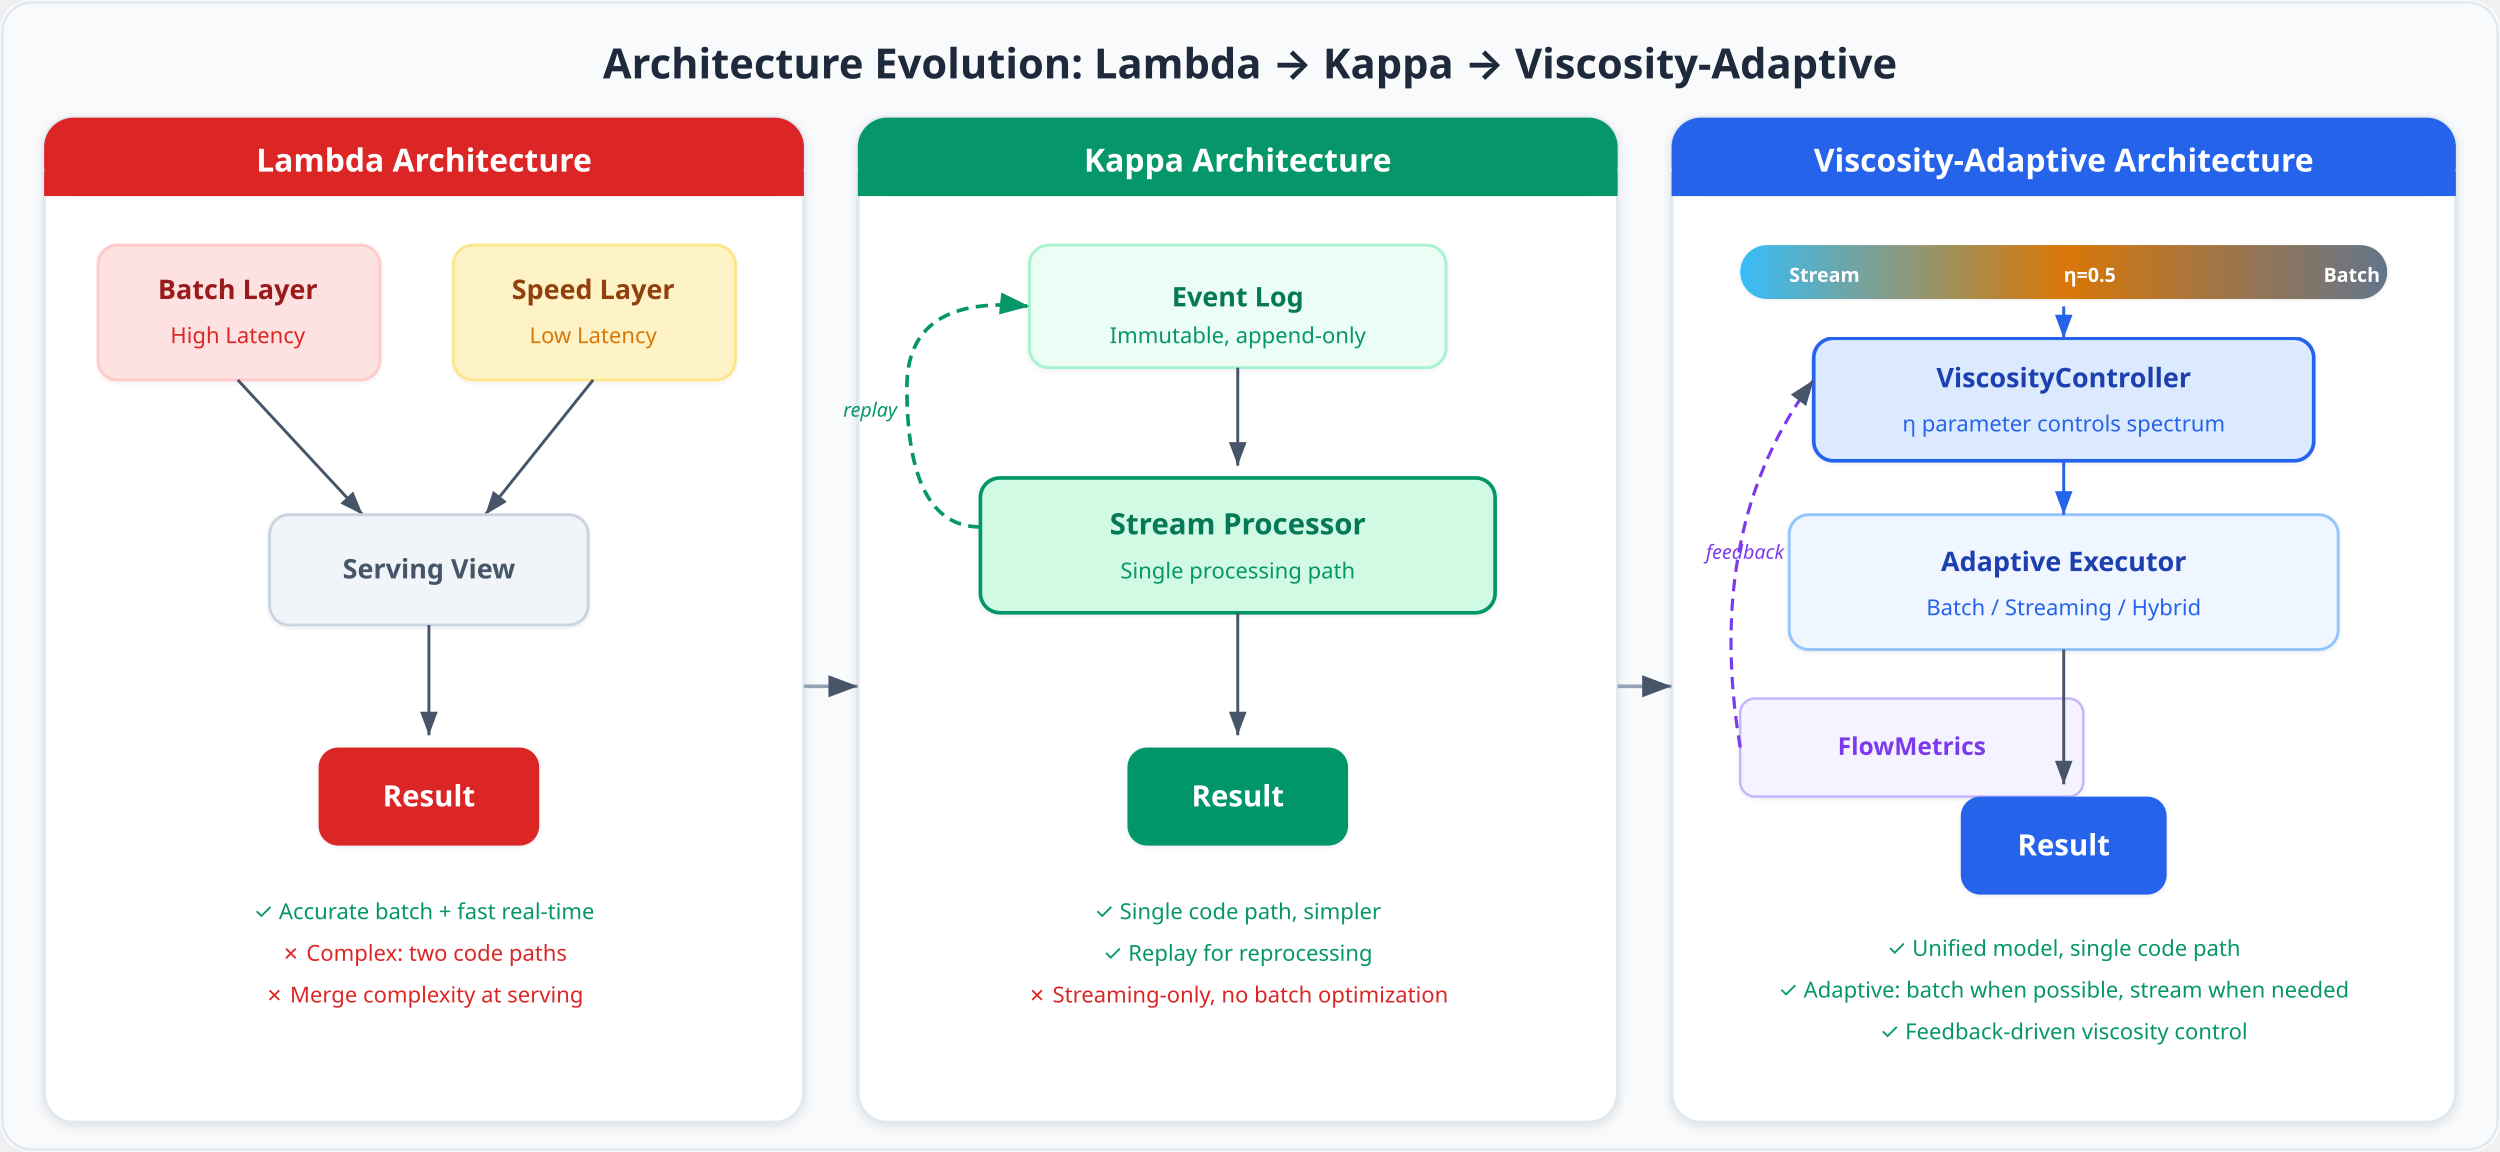
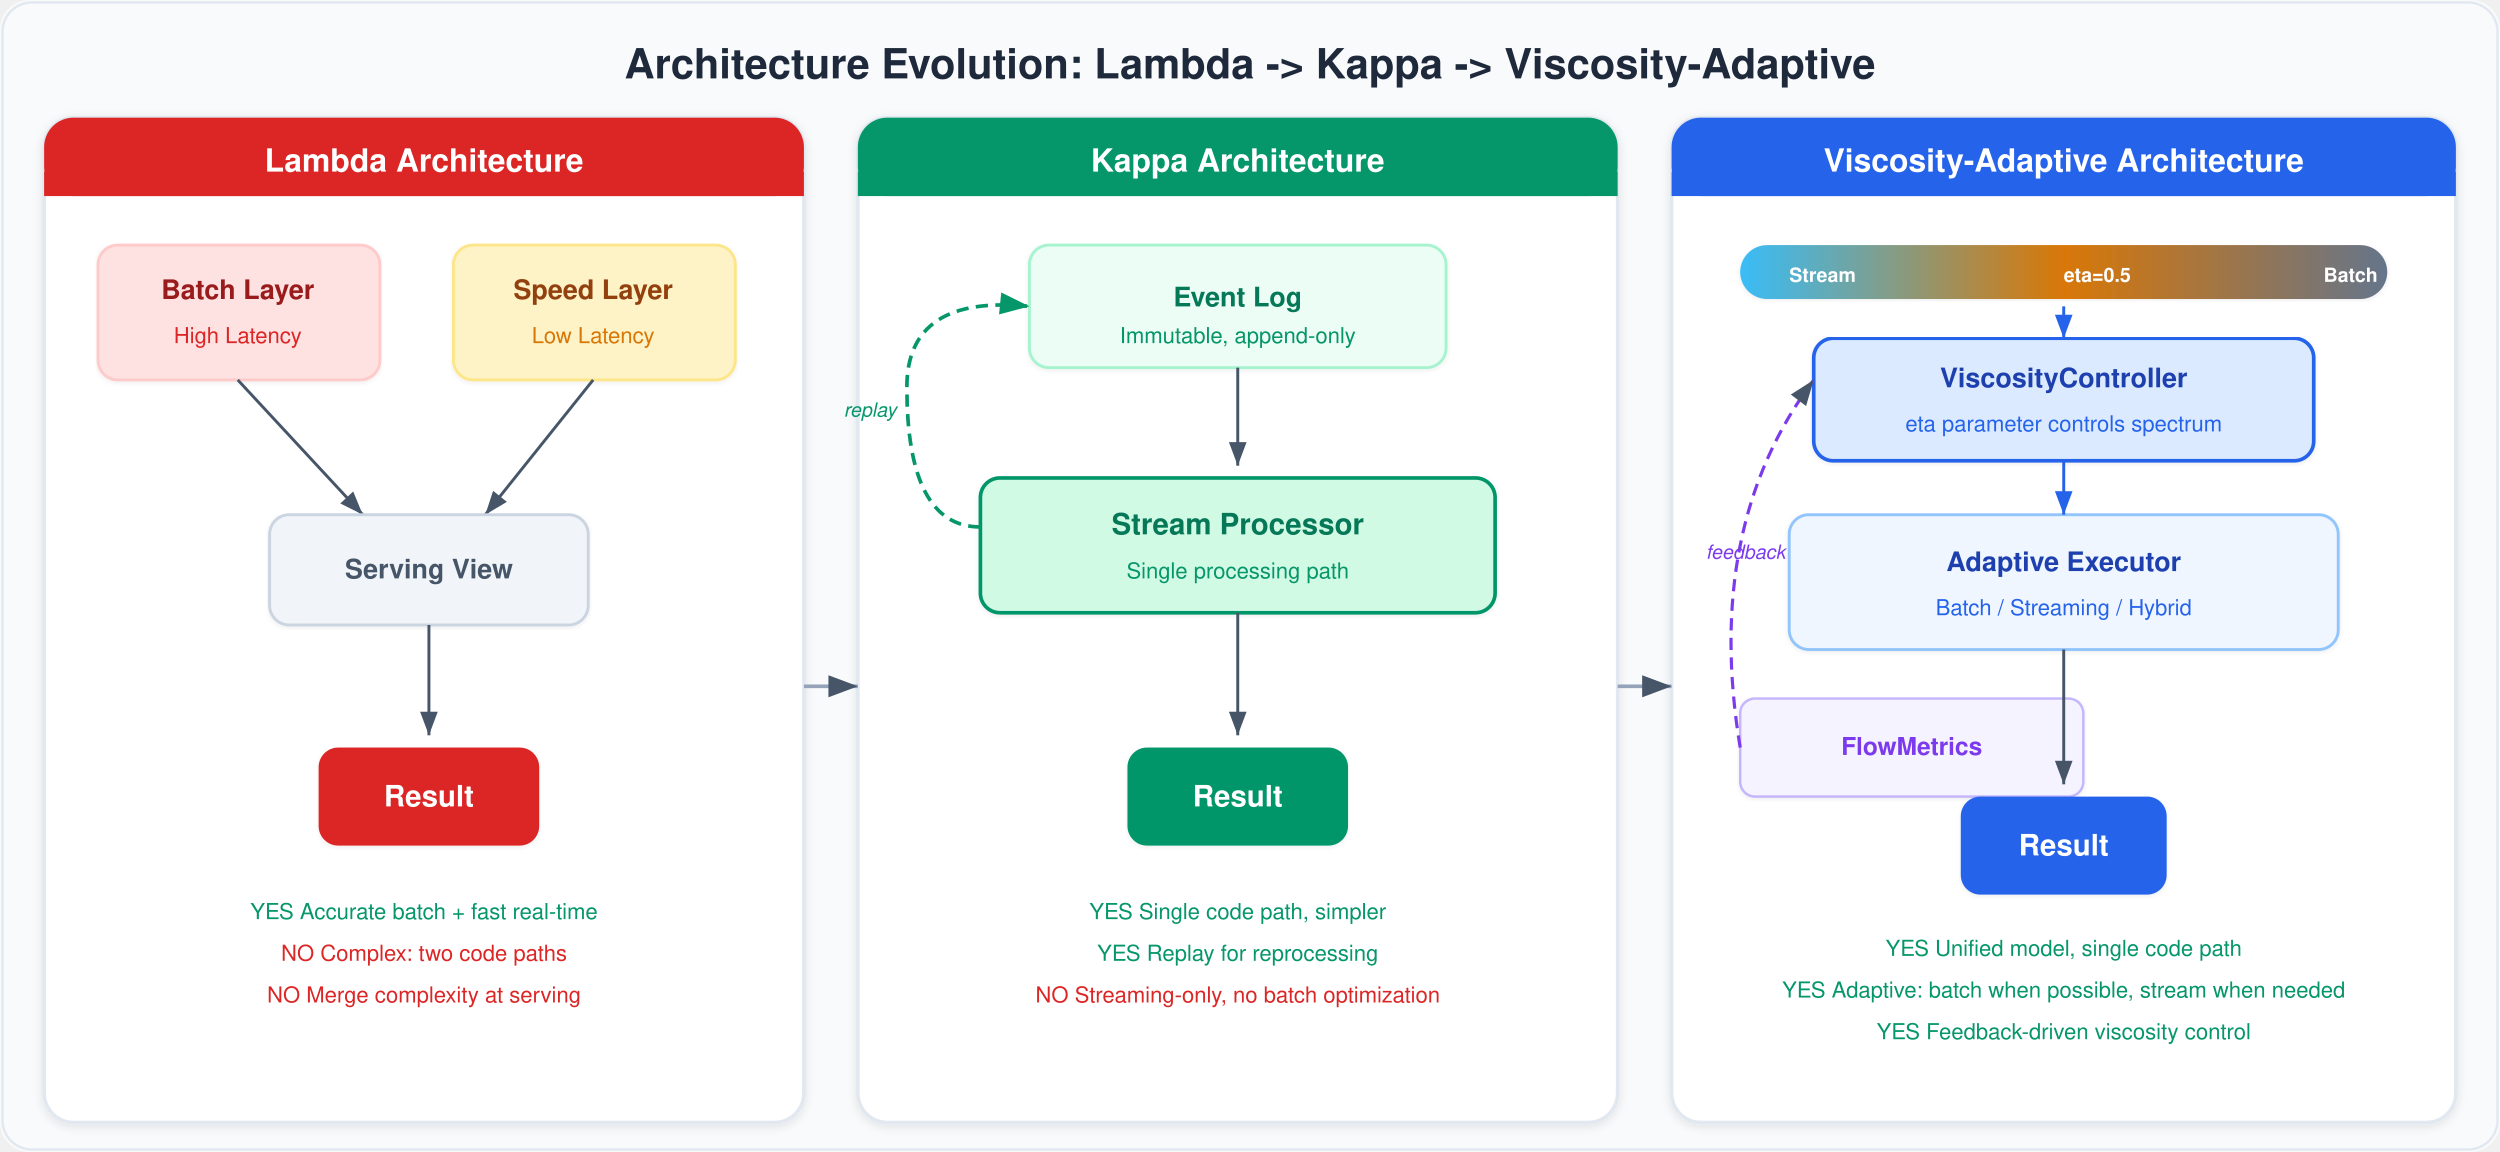
- <svg xmlns="http://www.w3.org/2000/svg" viewBox="0 0 1020 470" width="1020" height="470" font-family="'Segoe UI', system-ui, -apple-system, sans-serif">
+ <svg xmlns="http://www.w3.org/2000/svg" viewBox="0 0 1020 470" width="1020" height="470" font-family="Helvetica, Arial, sans-serif">
  <defs>
    <marker id="arrowG" markerWidth="8" markerHeight="6" refX="8" refY="3" orient="auto">
      <path d="M0,0 L8,3 L0,6" fill="#475569" />
    </marker>
    <marker id="arrowBlue" markerWidth="8" markerHeight="6" refX="8" refY="3" orient="auto">
      <path d="M0,0 L8,3 L0,6" fill="#2563EB" />
    </marker>
    <marker id="arrowRed" markerWidth="8" markerHeight="6" refX="8" refY="3" orient="auto">
      <path d="M0,0 L8,3 L0,6" fill="#DC2626" />
    </marker>
    <marker id="arrowGreen" markerWidth="8" markerHeight="6" refX="8" refY="3" orient="auto">
      <path d="M0,0 L8,3 L0,6" fill="#059669" />
    </marker>
    <filter id="shadow" x="-2%" y="-2%" width="104%" height="108%">
      <feDropShadow dx="0" dy="1" stdDeviation="2" flood-opacity="0.1" />
    </filter>
    <filter id="shadowSm" x="-1%" y="-1%" width="102%" height="106%">
      <feDropShadow dx="0" dy="0.5" stdDeviation="1" flood-opacity="0.08" />
    </filter>
+     <linearGradient id="spectrumGrad" x1="0" y1="0" x2="1" y2="0">
+       <stop offset="0%" stop-color="#38BDF8" />
+       <stop offset="50%" stop-color="#D97706" />
+       <stop offset="100%" stop-color="#64748B" />
+     </linearGradient>
  </defs>
  <rect width="1020" height="470" rx="12" fill="#F8FAFC" />
  <rect x="1" y="1" width="1018" height="468" rx="12" fill="none" stroke="#E2E8F0" stroke-width="1" />
-   <text x="510" y="32" text-anchor="middle" font-size="17" font-weight="700" fill="#1E293B">Architecture Evolution: Lambda → Kappa → Viscosity-Adaptive</text>
+   <text x="510" y="32" text-anchor="middle" font-size="17" font-weight="700" fill="#1E293B">Architecture Evolution: Lambda -&gt; Kappa -&gt; Viscosity-Adaptive</text>
  <rect x="18" y="48" width="310" height="410" rx="12" fill="white" stroke="#E2E8F0" stroke-width="1.5" filter="url(#shadow)" />
  <rect x="18" y="48" width="310" height="32" rx="12" fill="#DC2626" />
  <rect x="18" y="70" width="310" height="10" fill="#DC2626" />
  <text x="173" y="70" text-anchor="middle" font-size="13" font-weight="700" fill="white">Lambda Architecture</text>
  <rect x="40" y="100" width="115" height="55" rx="8" fill="#FEE2E2" stroke="#FECACA" stroke-width="1.2" filter="url(#shadowSm)" />
  <text x="97" y="122" text-anchor="middle" font-size="11" font-weight="600" fill="#991B1B">Batch Layer</text>
  <text x="97" y="140" text-anchor="middle" font-size="9" fill="#DC2626">High Latency</text>
  <rect x="185" y="100" width="115" height="55" rx="8" fill="#FEF3C7" stroke="#FDE68A" stroke-width="1.2" filter="url(#shadowSm)" />
  <text x="242" y="122" text-anchor="middle" font-size="11" font-weight="600" fill="#92400E">Speed Layer</text>
  <text x="242" y="140" text-anchor="middle" font-size="9" fill="#D97706">Low Latency</text>
  <line x1="97" y1="155" x2="148" y2="210" stroke="#475569" stroke-width="1.2" marker-end="url(#arrowG)" />
  <line x1="242" y1="155" x2="198" y2="210" stroke="#475569" stroke-width="1.2" marker-end="url(#arrowG)" />
  <rect x="110" y="210" width="130" height="45" rx="8" fill="#F1F5F9" stroke="#CBD5E1" stroke-width="1.2" filter="url(#shadowSm)" />
  <text x="175" y="236" text-anchor="middle" font-size="11" font-weight="600" fill="#475569">Serving View</text>
  <line x1="175" y1="255" x2="175" y2="300" stroke="#475569" stroke-width="1.2" marker-end="url(#arrowG)" />
  <rect x="130" y="305" width="90" height="40" rx="8" fill="#DC2626" filter="url(#shadowSm)" />
  <text x="175" y="329" text-anchor="middle" font-size="12" font-weight="700" fill="white">Result</text>
-   <text x="173" y="375" text-anchor="middle" font-size="9" fill="#059669">✓ Accurate batch + fast real-time</text>
-   <text x="173" y="392" text-anchor="middle" font-size="9" fill="#DC2626">✗ Complex: two code paths</text>
-   <text x="173" y="409" text-anchor="middle" font-size="9" fill="#DC2626">✗ Merge complexity at serving</text>
+   <text x="173" y="375" text-anchor="middle" font-size="9" fill="#059669">YES Accurate batch + fast real-time</text>
+   <text x="173" y="392" text-anchor="middle" font-size="9" fill="#DC2626">NO Complex: two code paths</text>
+   <text x="173" y="409" text-anchor="middle" font-size="9" fill="#DC2626">NO Merge complexity at serving</text>
  <rect x="350" y="48" width="310" height="410" rx="12" fill="white" stroke="#E2E8F0" stroke-width="1.5" filter="url(#shadow)" />
  <rect x="350" y="48" width="310" height="32" rx="12" fill="#059669" />
  <rect x="350" y="70" width="310" height="10" fill="#059669" />
  <text x="505" y="70" text-anchor="middle" font-size="13" font-weight="700" fill="white">Kappa Architecture</text>
  <rect x="420" y="100" width="170" height="50" rx="8" fill="#ECFDF5" stroke="#A7F3D0" stroke-width="1.2" filter="url(#shadowSm)" />
  <text x="505" y="125" text-anchor="middle" font-size="11" font-weight="600" fill="#047857">Event Log</text>
  <text x="505" y="140" text-anchor="middle" font-size="9" fill="#059669">Immutable, append-only</text>
  <line x1="505" y1="150" x2="505" y2="190" stroke="#475569" stroke-width="1.2" marker-end="url(#arrowG)" />
  <rect x="400" y="195" width="210" height="55" rx="8" fill="#D1FAE5" stroke="#059669" stroke-width="1.5" filter="url(#shadowSm)" />
  <text x="505" y="218" text-anchor="middle" font-size="12" font-weight="700" fill="#047857">Stream Processor</text>
  <text x="505" y="236" text-anchor="middle" font-size="9" fill="#059669">Single processing path</text>
  <path d="M400,215 Q370,215 370,158 Q370,120 420,125" stroke="#059669" stroke-width="1.5" fill="none" stroke-dasharray="5,3" marker-end="url(#arrowGreen)" />
  <text x="355" y="170" text-anchor="middle" font-size="8" fill="#059669" font-style="italic">replay</text>
  <line x1="505" y1="250" x2="505" y2="300" stroke="#475569" stroke-width="1.2" marker-end="url(#arrowG)" />
  <rect x="460" y="305" width="90" height="40" rx="8" fill="#059669" filter="url(#shadowSm)" />
  <text x="505" y="329" text-anchor="middle" font-size="12" font-weight="700" fill="white">Result</text>
-   <text x="505" y="375" text-anchor="middle" font-size="9" fill="#059669">✓ Single code path, simpler</text>
-   <text x="505" y="392" text-anchor="middle" font-size="9" fill="#059669">✓ Replay for reprocessing</text>
-   <text x="505" y="409" text-anchor="middle" font-size="9" fill="#DC2626">✗ Streaming-only, no batch optimization</text>
+   <text x="505" y="375" text-anchor="middle" font-size="9" fill="#059669">YES Single code path, simpler</text>
+   <text x="505" y="392" text-anchor="middle" font-size="9" fill="#059669">YES Replay for reprocessing</text>
+   <text x="505" y="409" text-anchor="middle" font-size="9" fill="#DC2626">NO Streaming-only, no batch optimization</text>
  <rect x="682" y="48" width="320" height="410" rx="12" fill="white" stroke="#E2E8F0" stroke-width="1.5" filter="url(#shadow)" />
  <rect x="682" y="48" width="320" height="32" rx="12" fill="#2563EB" />
  <rect x="682" y="70" width="320" height="10" fill="#2563EB" />
  <text x="842" y="70" text-anchor="middle" font-size="13" font-weight="700" fill="white">Viscosity-Adaptive Architecture</text>
  <rect x="710" y="100" width="264" height="22" rx="11" fill="url(#spectrumGrad)" filter="url(#shadowSm)" />
-   <defs>
-     <linearGradient id="spectrumGrad" x1="0" y1="0" x2="1" y2="0">
-       <stop offset="0%" stop-color="#38BDF8" />
-       <stop offset="50%" stop-color="#D97706" />
-       <stop offset="100%" stop-color="#64748B" />
-     </linearGradient>
-   </defs>
  <text x="730" y="115" font-size="8" font-weight="600" fill="white">Stream</text>
-   <text x="842" y="115" font-size="8" font-weight="600" fill="white">η=0.5</text>
+   <text x="842" y="115" font-size="8" font-weight="600" fill="white">eta=0.5</text>
  <text x="948" y="115" font-size="8" font-weight="600" fill="white">Batch</text>
  <rect x="740" y="138" width="204" height="50" rx="8" fill="#DBEAFE" stroke="#2563EB" stroke-width="1.5" filter="url(#shadowSm)" />
  <text x="842" y="158" text-anchor="middle" font-size="11" font-weight="700" fill="#1E40AF">ViscosityController</text>
-   <text x="842" y="176" text-anchor="middle" font-size="9" fill="#2563EB">η parameter controls spectrum</text>
+   <text x="842" y="176" text-anchor="middle" font-size="9" fill="#2563EB">eta parameter controls spectrum</text>
  <line x1="842" y1="125" x2="842" y2="138" stroke="#2563EB" stroke-width="1.2" marker-end="url(#arrowBlue)" />
  <rect x="730" y="210" width="224" height="55" rx="8" fill="#EFF6FF" stroke="#93C5FD" stroke-width="1.2" filter="url(#shadowSm)" />
  <text x="842" y="233" text-anchor="middle" font-size="11" font-weight="600" fill="#1E40AF">Adaptive Executor</text>
  <text x="842" y="251" text-anchor="middle" font-size="9" fill="#2563EB">Batch / Streaming / Hybrid</text>
  <line x1="842" y1="188" x2="842" y2="210" stroke="#2563EB" stroke-width="1.2" marker-end="url(#arrowBlue)" />
  <rect x="710" y="285" width="140" height="40" rx="6" fill="#F5F3FF" stroke="#C4B5FD" stroke-width="1" filter="url(#shadowSm)" />
  <text x="780" y="308" text-anchor="middle" font-size="10" font-weight="600" fill="#7C3AED">FlowMetrics</text>
  <path d="M710,305 Q695,215 740,155" stroke="#7C3AED" stroke-width="1.3" fill="none" stroke-dasharray="5,3" marker-end="url(#arrowG)" />
  <text x="696" y="228" font-size="8" fill="#7C3AED" font-style="italic">feedback</text>
  <line x1="902" y1="265" x2="902" y2="305" stroke="#475569" stroke-width="0" />
  <line x1="842" y1="265" x2="842" y2="320" stroke="#475569" stroke-width="1.2" marker-end="url(#arrowG)" />
  <rect x="800" y="325" width="84" height="40" rx="8" fill="#2563EB" filter="url(#shadowSm)" />
  <text x="842" y="349" text-anchor="middle" font-size="12" font-weight="700" fill="white">Result</text>
-   <text x="842" y="390" text-anchor="middle" font-size="9" fill="#059669">✓ Unified model, single code path</text>
-   <text x="842" y="407" text-anchor="middle" font-size="9" fill="#059669">✓ Adaptive: batch when possible, stream when needed</text>
-   <text x="842" y="424" text-anchor="middle" font-size="9" fill="#059669">✓ Feedback-driven viscosity control</text>
+   <text x="842" y="390" text-anchor="middle" font-size="9" fill="#059669">YES Unified model, single code path</text>
+   <text x="842" y="407" text-anchor="middle" font-size="9" fill="#059669">YES Adaptive: batch when possible, stream when needed</text>
+   <text x="842" y="424" text-anchor="middle" font-size="9" fill="#059669">YES Feedback-driven viscosity control</text>
  <path d="M328,280 Q340,280 350,280" stroke="#94A3B8" stroke-width="1.5" fill="none" marker-end="url(#arrowG)" />
  <path d="M660,280 Q670,280 682,280" stroke="#94A3B8" stroke-width="1.5" fill="none" marker-end="url(#arrowG)" />
</svg>
